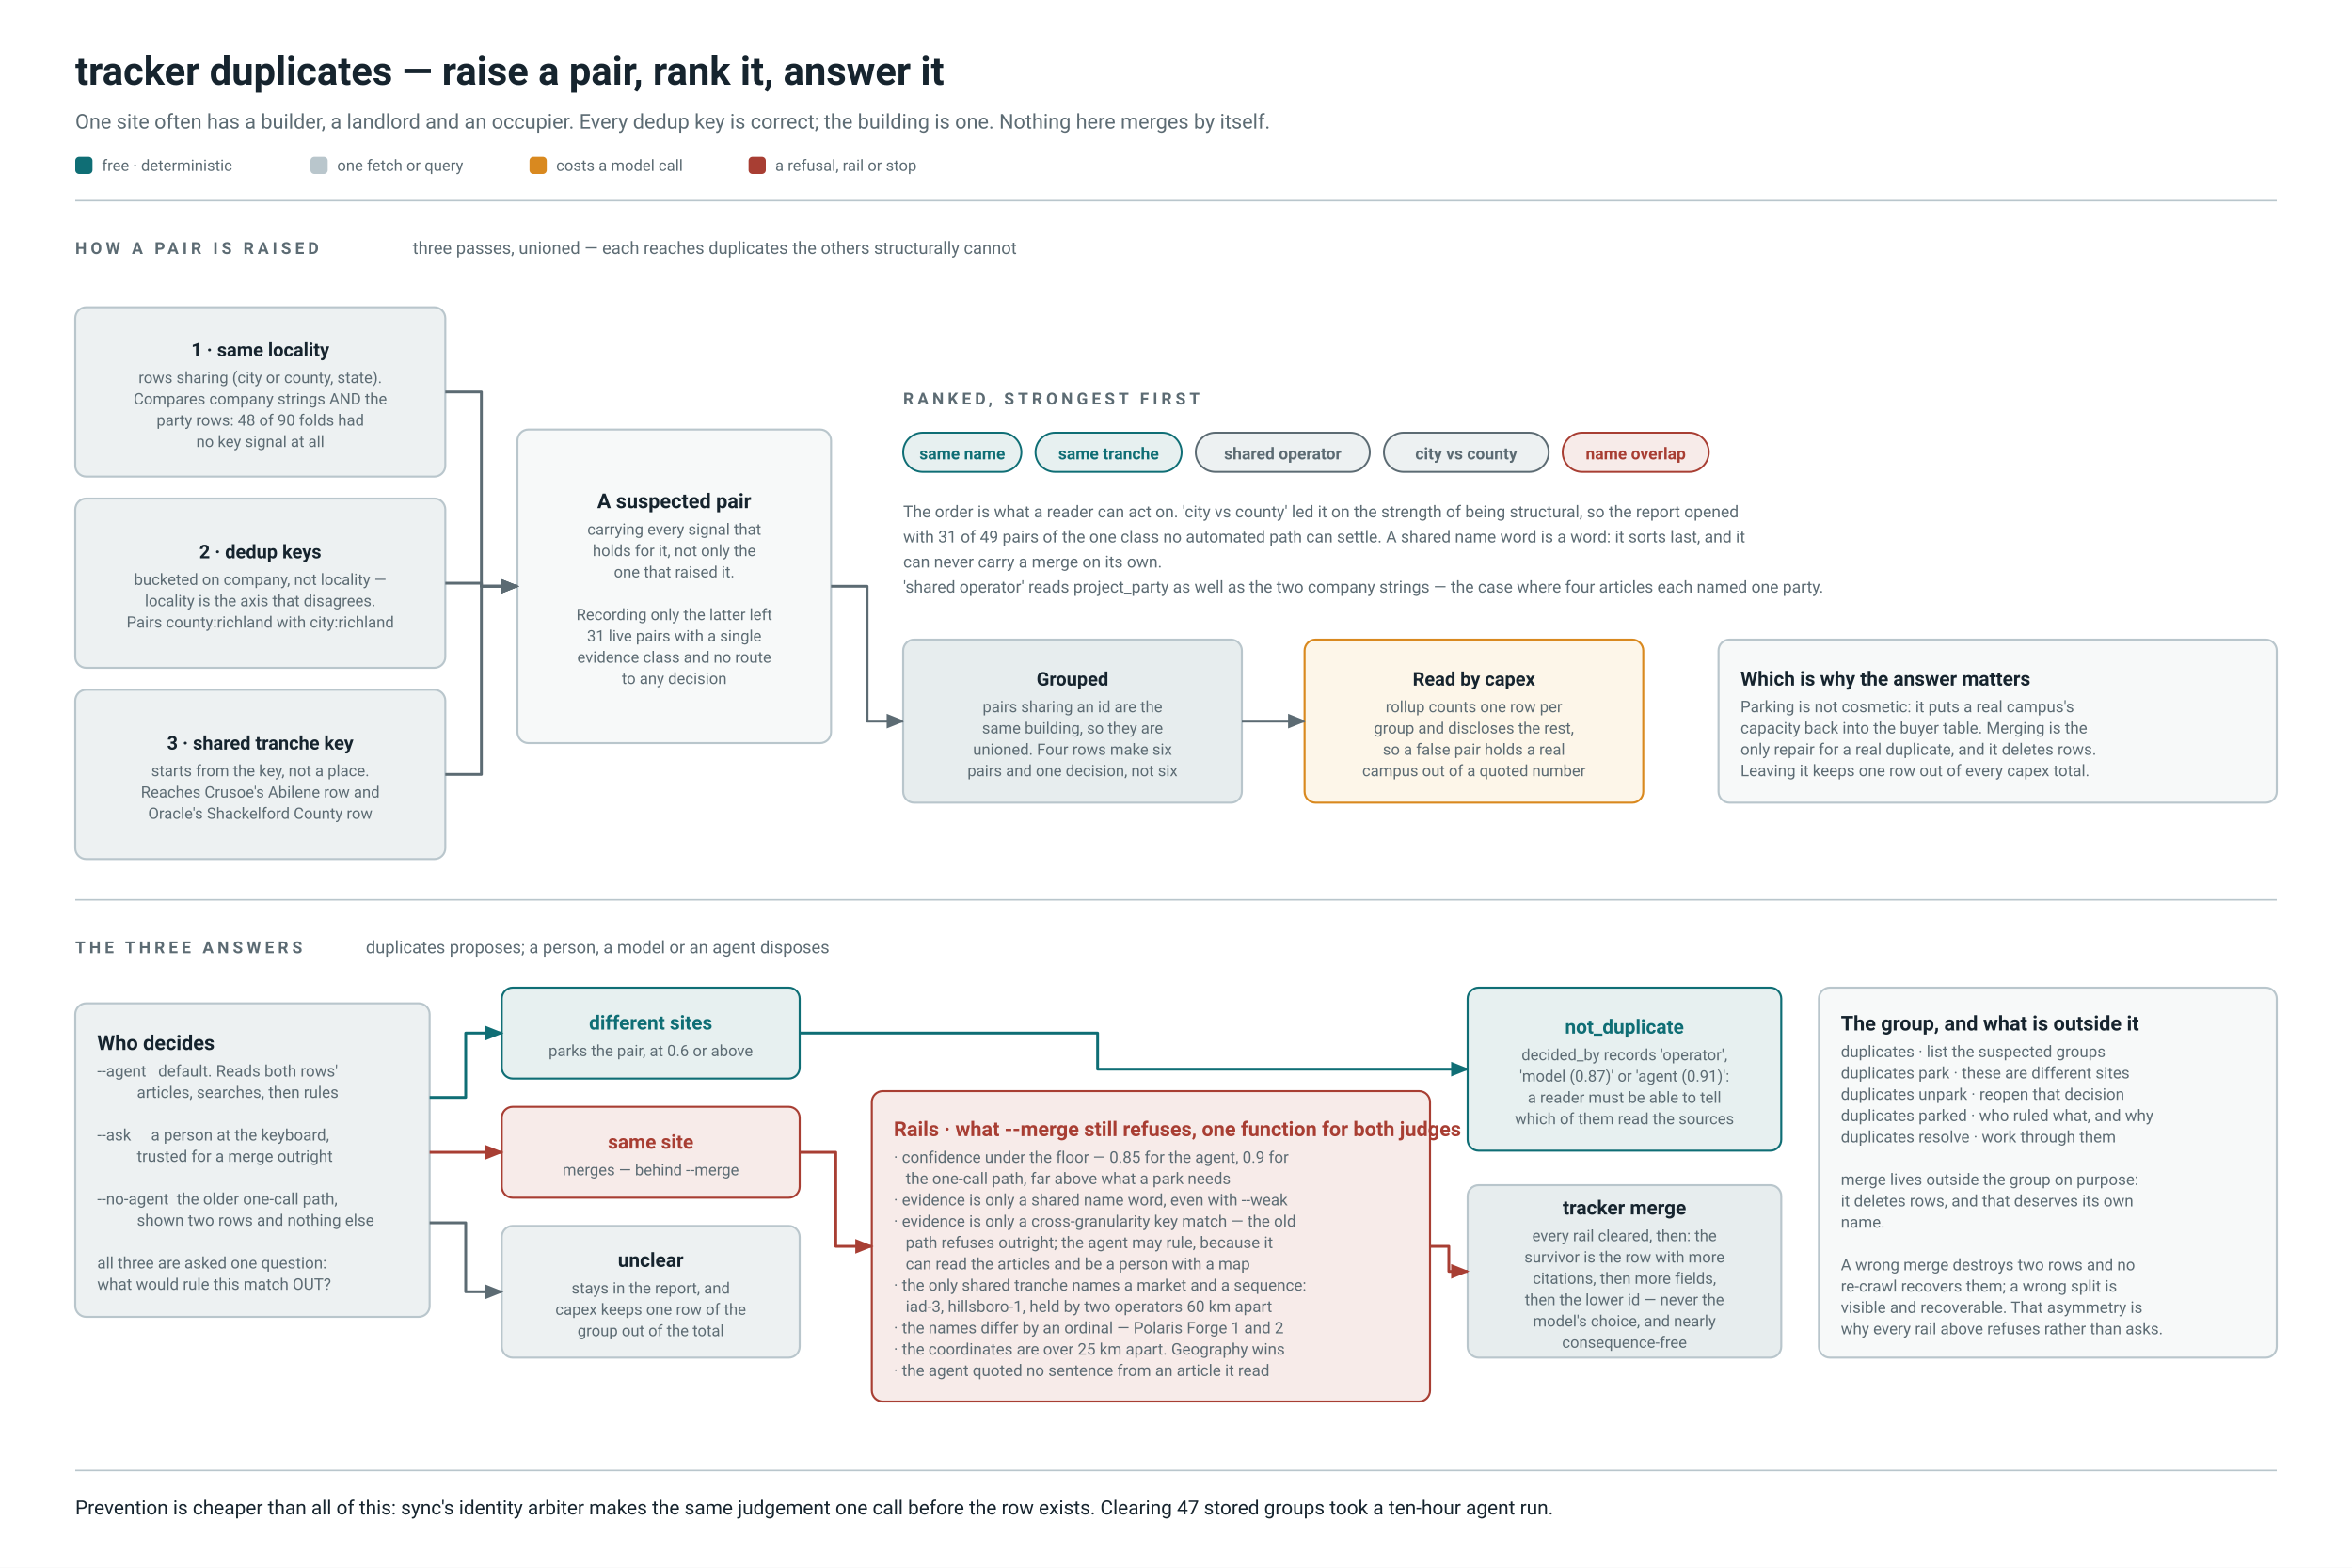
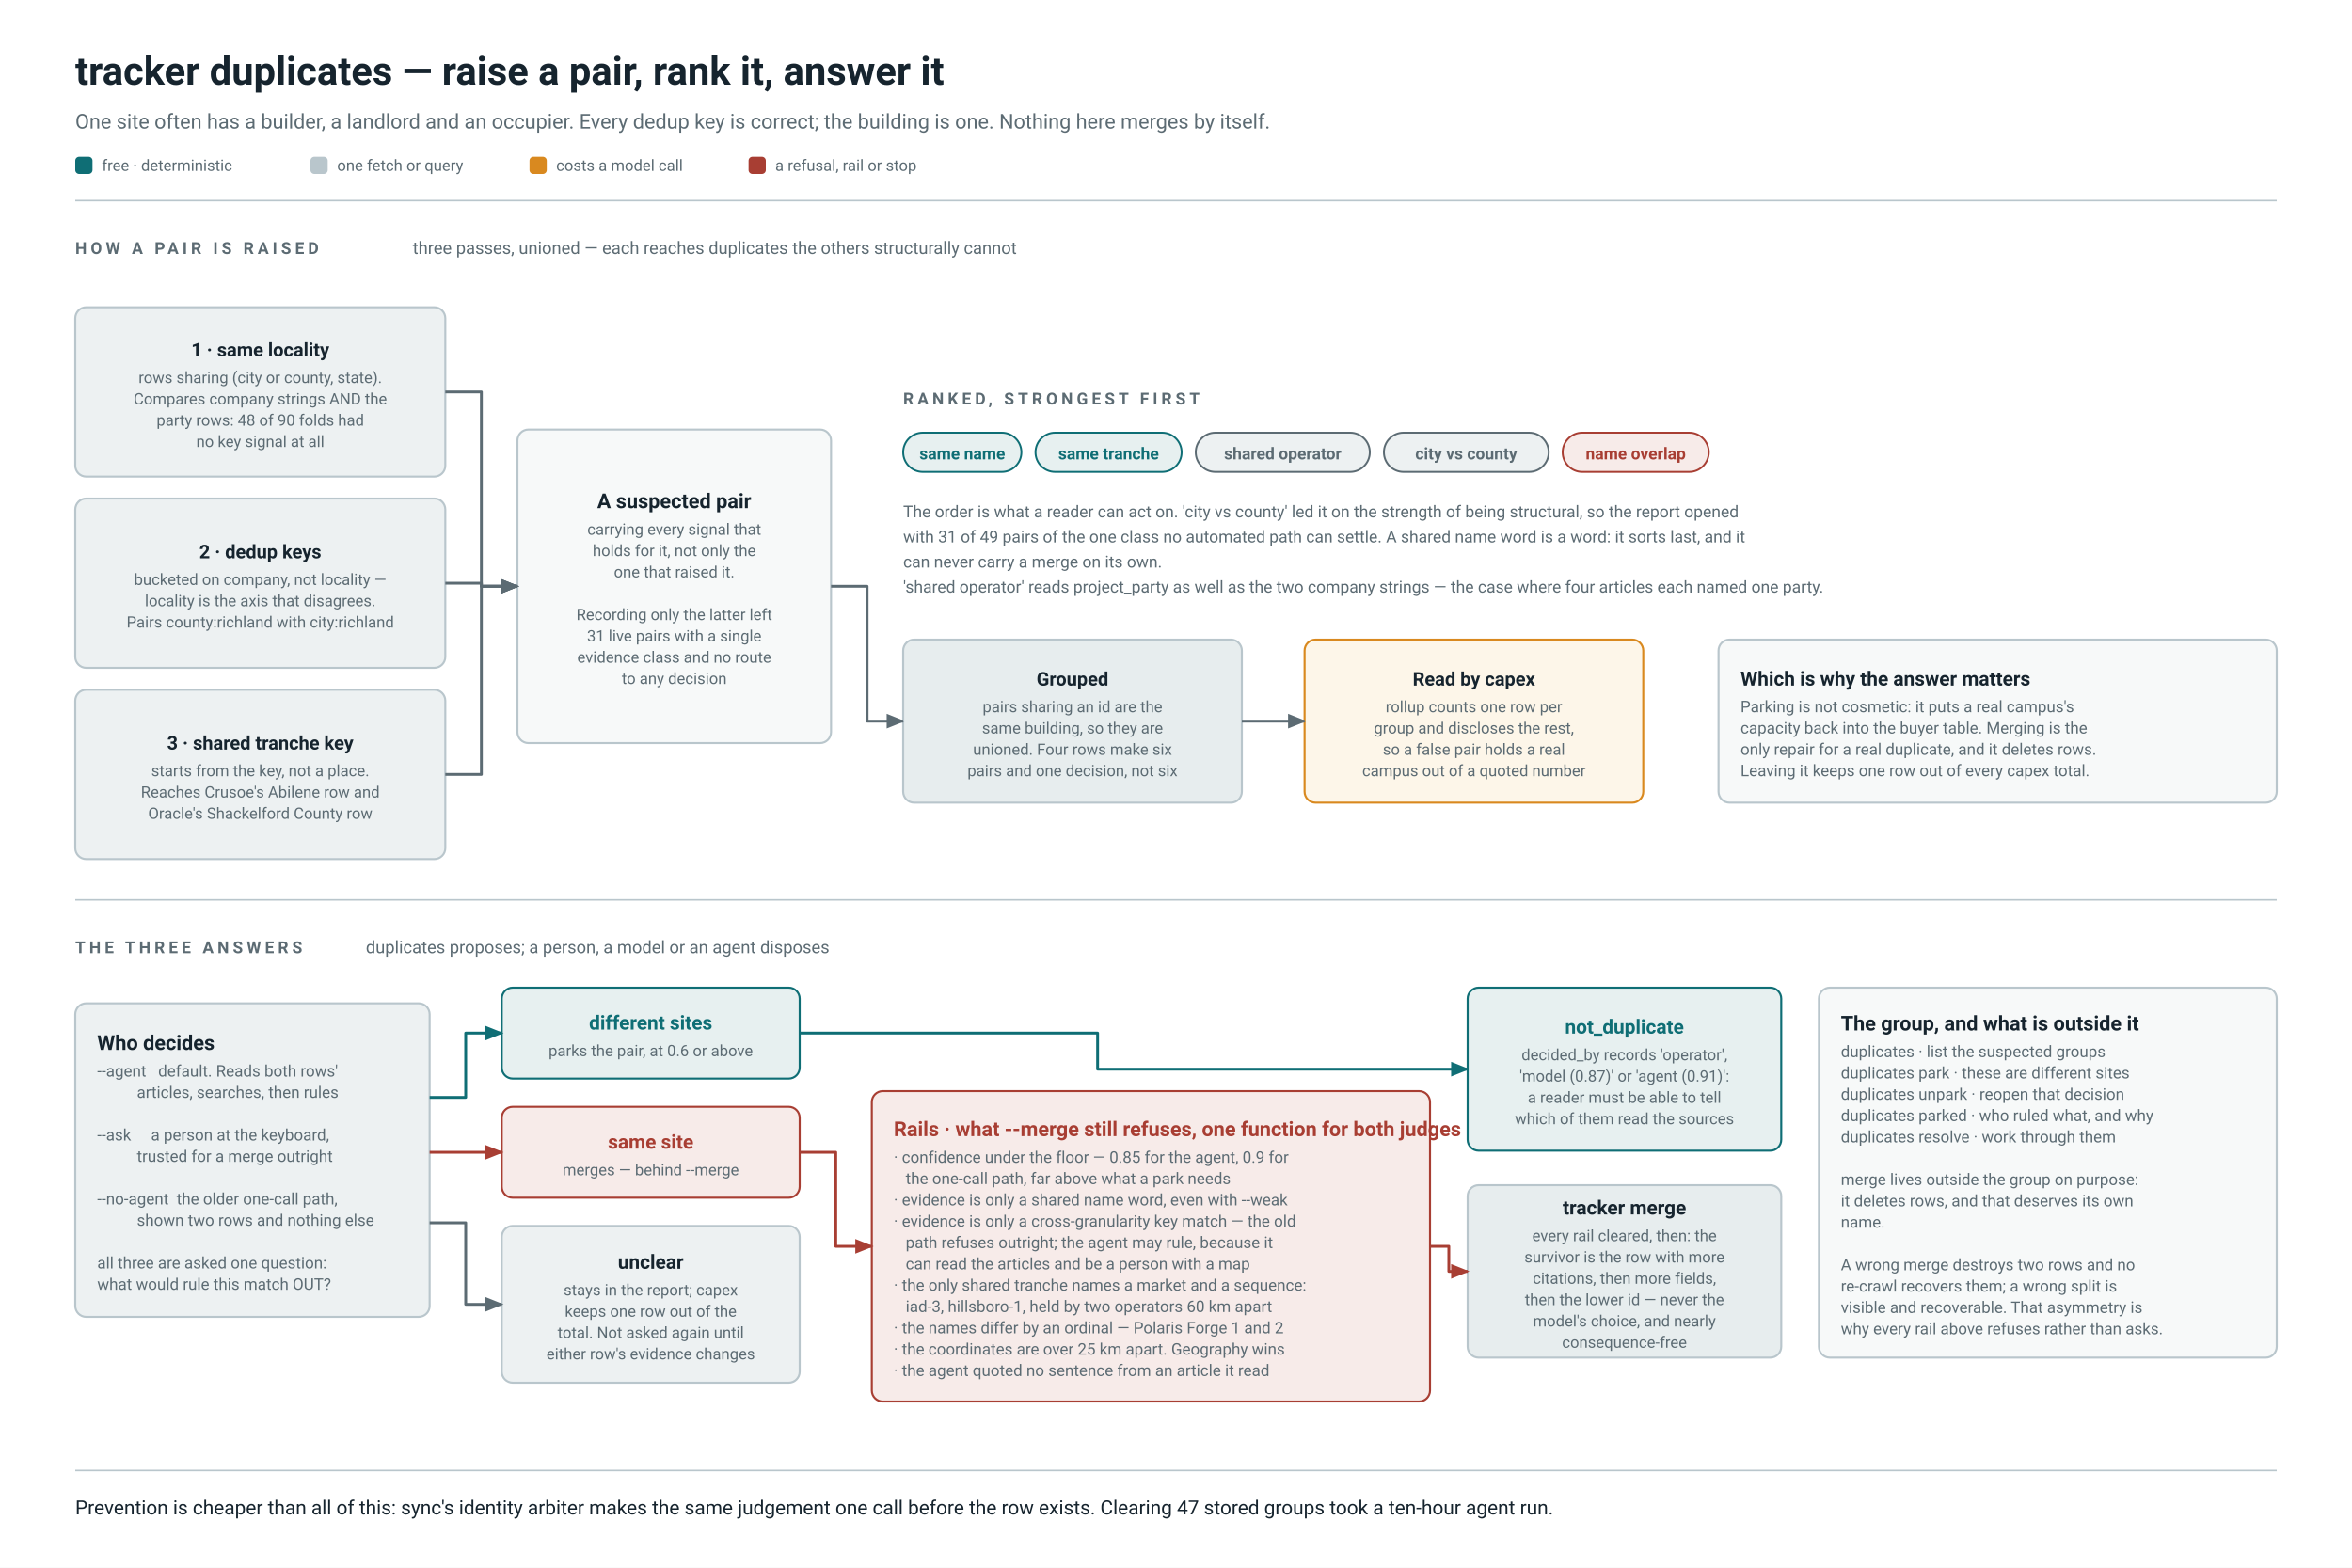
<svg xmlns="http://www.w3.org/2000/svg" width="1500" height="1000" viewBox="0 0 1500 1000" font-family="system-ui,-apple-system,'Segoe UI',Roboto,'Helvetica Neue','DejaVu Sans',Arial,sans-serif">
  <defs>
    <marker id="a0F6E75" viewBox="0 0 10 10" refX="9" refY="5" markerWidth="6.5" markerHeight="6.5" orient="auto-start-reverse">
      <path d="M 0 1 L 10 5 L 0 9 z" fill="#0F6E75" />
    </marker>
    <marker id="a5C6B73" viewBox="0 0 10 10" refX="9" refY="5" markerWidth="6.5" markerHeight="6.5" orient="auto-start-reverse">
      <path d="M 0 1 L 10 5 L 0 9 z" fill="#5C6B73" />
    </marker>
    <marker id="aA83E33" viewBox="0 0 10 10" refX="9" refY="5" markerWidth="6.5" markerHeight="6.5" orient="auto-start-reverse">
      <path d="M 0 1 L 10 5 L 0 9 z" fill="#A83E33" />
    </marker>
  </defs>
  <rect width="1500" height="1000" fill="#FFFFFF" />
  <g font-family="system-ui,-apple-system,'Segoe UI',Roboto,'Helvetica Neue','DejaVu Sans',Arial,sans-serif" xml:space="preserve">
    <text x="48.0" y="54.0" font-size="25" fill="#16242E" text-anchor="start" font-weight="700">tracker duplicates — raise a pair, rank it, answer it</text>
    <text x="48.0" y="82.0" font-size="13" fill="#5C6B73" text-anchor="start">One site often has a builder, a landlord and an occupier. Every dedup key is correct; the building is one. Nothing here merges by itself.</text>
    <rect x="48.0" y="100.0" width="11" height="11" rx="2.5" fill="#0F6E75" />
    <text x="65.0" y="109.0" font-size="10" fill="#5C6B73" text-anchor="start">free · deterministic</text>
    <rect x="198.0" y="100.0" width="11" height="11" rx="2.5" fill="#B9C6CC" />
    <text x="215.0" y="109.0" font-size="10" fill="#5C6B73" text-anchor="start">one fetch or query</text>
    <rect x="337.7" y="100.0" width="11" height="11" rx="2.5" fill="#D9891F" />
    <text x="354.7" y="109.0" font-size="10" fill="#5C6B73" text-anchor="start">costs a model call</text>
    <rect x="477.4" y="100.0" width="11" height="11" rx="2.5" fill="#A83E33" />
    <text x="494.4" y="109.0" font-size="10" fill="#5C6B73" text-anchor="start">a refusal, rail or stop</text>
    <line x1="48" y1="128" x2="1452" y2="128" stroke="#B9C6CC" stroke-width="1" />
    <text x="48.0" y="162.0" font-size="10.5" fill="#5C6B73" text-anchor="start" font-weight="700" letter-spacing="2.4">HOW A PAIR IS RAISED</text>
    <text x="263.2" y="162.0" font-size="11" fill="#5C6B73" text-anchor="start">three passes, unioned — each reaches duplicates the others structurally cannot</text>
    <rect x="48.0" y="196.0" width="236.0" height="108.0" rx="7" fill="#EDF1F2" stroke="#B9C6CC" stroke-width="1.3" />
    <text x="166.0" y="227.3" font-size="12" fill="#16242E" text-anchor="middle" font-weight="700">1 · same locality</text>
    <text x="166.0" y="244.3" font-size="10" fill="#5C6B73" text-anchor="middle">rows sharing (city or county, state).</text>
    <text x="166.0" y="257.9" font-size="10" fill="#5C6B73" text-anchor="middle">Compares company strings AND the</text>
    <text x="166.0" y="271.5" font-size="10" fill="#5C6B73" text-anchor="middle">party rows: 48 of 90 folds had</text>
    <text x="166.0" y="285.1" font-size="10" fill="#5C6B73" text-anchor="middle">no key signal at all</text>
    <rect x="48.0" y="318.0" width="236.0" height="108.0" rx="7" fill="#EDF1F2" stroke="#B9C6CC" stroke-width="1.3" />
    <text x="166.0" y="356.1" font-size="12" fill="#16242E" text-anchor="middle" font-weight="700">2 · dedup keys</text>
    <text x="166.0" y="373.1" font-size="10" fill="#5C6B73" text-anchor="middle">bucketed on company, not locality —</text>
    <text x="166.0" y="386.7" font-size="10" fill="#5C6B73" text-anchor="middle">locality is the axis that disagrees.</text>
    <text x="166.0" y="400.3" font-size="10" fill="#5C6B73" text-anchor="middle">Pairs county:richland with city:richland</text>
    <rect x="48.0" y="440.0" width="236.0" height="108.0" rx="7" fill="#EDF1F2" stroke="#B9C6CC" stroke-width="1.3" />
    <text x="166.0" y="478.1" font-size="12" fill="#16242E" text-anchor="middle" font-weight="700">3 · shared tranche key</text>
    <text x="166.0" y="495.1" font-size="10" fill="#5C6B73" text-anchor="middle">starts from the key, not a place.</text>
    <text x="166.0" y="508.7" font-size="10" fill="#5C6B73" text-anchor="middle">Reaches Crusoe's Abilene row and</text>
    <text x="166.0" y="522.3" font-size="10" fill="#5C6B73" text-anchor="middle">Oracle's Shackelford County row</text>
    <rect x="330.0" y="274.0" width="200.0" height="200.0" rx="7" fill="#F7F9F9" stroke="#B9C6CC" stroke-width="1.3" />
    <text x="430.0" y="324.1" font-size="13" fill="#16242E" text-anchor="middle" font-weight="700">A suspected pair</text>
    <text x="430.0" y="341.1" font-size="10" fill="#5C6B73" text-anchor="middle">carrying every signal that</text>
    <text x="430.0" y="354.7" font-size="10" fill="#5C6B73" text-anchor="middle">holds for it, not only the</text>
    <text x="430.0" y="368.3" font-size="10" fill="#5C6B73" text-anchor="middle">one that raised it.</text>
    <text x="430.0" y="381.9" font-size="10" fill="#5C6B73" text-anchor="middle" />
    <text x="430.0" y="395.5" font-size="10" fill="#5C6B73" text-anchor="middle">Recording only the latter left</text>
    <text x="430.0" y="409.1" font-size="10" fill="#5C6B73" text-anchor="middle">31 live pairs with a single</text>
    <text x="430.0" y="422.7" font-size="10" fill="#5C6B73" text-anchor="middle">evidence class and no route</text>
    <text x="430.0" y="436.3" font-size="10" fill="#5C6B73" text-anchor="middle">to any decision</text>
    <polyline points="284.0,250.0 307.0,250.0 307.0,374.0 330.0,374.0" fill="none" stroke="#5C6B73" stroke-width="1.8" stroke-linejoin="round" marker-end="url(#a5C6B73)" />
    <polyline points="284.0,372.0 307.0,372.0 307.0,374.0 330.0,374.0" fill="none" stroke="#5C6B73" stroke-width="1.8" stroke-linejoin="round" marker-end="url(#a5C6B73)" />
    <polyline points="284.0,494.0 307.0,494.0 307.0,374.0 330.0,374.0" fill="none" stroke="#5C6B73" stroke-width="1.8" stroke-linejoin="round" marker-end="url(#a5C6B73)" />
    <text x="576.0" y="258.0" font-size="10.5" fill="#5C6B73" text-anchor="start" font-weight="700" letter-spacing="2.4">RANKED, STRONGEST FIRST</text>
    <rect x="576.0" y="276.0" width="75.4" height="25" rx="12.5" fill="#E7F0F0" stroke="#0F6E75" stroke-width="1.2" />
    <text x="613.7" y="293.0" font-size="10.5" fill="#0F6E75" text-anchor="middle" font-weight="700">same name</text>
    <rect x="660.4" y="276.0" width="93.2" height="25" rx="12.5" fill="#E7F0F0" stroke="#0F6E75" stroke-width="1.2" />
    <text x="707.0" y="293.0" font-size="10.5" fill="#0F6E75" text-anchor="middle" font-weight="700">same tranche</text>
    <rect x="762.6" y="276.0" width="111.0" height="25" rx="12.5" fill="#EDF1F2" stroke="#5C6B73" stroke-width="1.2" />
    <text x="818.1" y="293.0" font-size="10.5" fill="#5C6B73" text-anchor="middle" font-weight="700">shared operator</text>
    <rect x="882.6" y="276.0" width="105.1" height="25" rx="12.5" fill="#EDF1F2" stroke="#5C6B73" stroke-width="1.2" />
    <text x="935.1" y="293.0" font-size="10.5" fill="#5C6B73" text-anchor="middle" font-weight="700">city vs county</text>
    <rect x="996.6" y="276.0" width="93.2" height="25" rx="12.5" fill="#F7EBE9" stroke="#A83E33" stroke-width="1.2" />
    <text x="1043.2" y="293.0" font-size="10.5" fill="#A83E33" text-anchor="middle" font-weight="700">name overlap</text>
    <text x="576.0" y="330.0" font-size="10.5" fill="#5C6B73" text-anchor="start">The order is what a reader can act on. 'city vs county' led it on the strength of being structural, so the report opened</text>
    <text x="576.0" y="346.0" font-size="10.5" fill="#5C6B73" text-anchor="start">with 31 of 49 pairs of the one class no automated path can settle. A shared name word is a word: it sorts last, and it</text>
    <text x="576.0" y="362.0" font-size="10.5" fill="#5C6B73" text-anchor="start">can never carry a merge on its own.</text>
    <text x="576.0" y="378.0" font-size="10.5" fill="#5C6B73" text-anchor="start">'shared operator' reads project_party as well as the two company strings — the case where four articles each named one party.</text>
    <rect x="576.0" y="408.0" width="216.0" height="104.0" rx="7" fill="#E7EDEE" stroke="#B9C6CC" stroke-width="1.3" />
    <text x="684.0" y="437.3" font-size="12" fill="#16242E" text-anchor="middle" font-weight="700">Grouped</text>
    <text x="684.0" y="454.3" font-size="10" fill="#5C6B73" text-anchor="middle">pairs sharing an id are the</text>
    <text x="684.0" y="467.9" font-size="10" fill="#5C6B73" text-anchor="middle">same building, so they are</text>
    <text x="684.0" y="481.5" font-size="10" fill="#5C6B73" text-anchor="middle">unioned. Four rows make six</text>
    <text x="684.0" y="495.1" font-size="10" fill="#5C6B73" text-anchor="middle">pairs and one decision, not six</text>
    <polyline points="530.0,374.0 553.0,374.0 553.0,460.0 576.0,460.0" fill="none" stroke="#5C6B73" stroke-width="1.8" stroke-linejoin="round" marker-end="url(#a5C6B73)" />
    <rect x="832.0" y="408.0" width="216.0" height="104.0" rx="7" fill="#FDF6E9" stroke="#D9891F" stroke-width="1.3" />
    <text x="940.0" y="437.3" font-size="12" fill="#16242E" text-anchor="middle" font-weight="700">Read by capex</text>
    <text x="940.0" y="454.3" font-size="10" fill="#5C6B73" text-anchor="middle">rollup counts one row per</text>
    <text x="940.0" y="467.9" font-size="10" fill="#5C6B73" text-anchor="middle">group and discloses the rest,</text>
    <text x="940.0" y="481.5" font-size="10" fill="#5C6B73" text-anchor="middle">so a false pair holds a real</text>
    <text x="940.0" y="495.1" font-size="10" fill="#5C6B73" text-anchor="middle">campus out of a quoted number</text>
    <polyline points="792.0,460.0 832.0,460.0" fill="none" stroke="#5C6B73" stroke-width="1.8" stroke-linejoin="round" marker-end="url(#a5C6B73)" />
    <rect x="1096.0" y="408.0" width="356.0" height="104.0" rx="7" fill="#F7F9F9" stroke="#B9C6CC" stroke-width="1.3" />
    <text x="1110.0" y="437.3" font-size="12.5" fill="#16242E" text-anchor="left" font-weight="700">Which is why the answer matters</text>
    <text x="1110.0" y="454.3" font-size="10.2" fill="#5C6B73" text-anchor="left">Parking is not cosmetic: it puts a real campus's</text>
    <text x="1110.0" y="467.9" font-size="10.2" fill="#5C6B73" text-anchor="left">capacity back into the buyer table. Merging is the</text>
    <text x="1110.0" y="481.5" font-size="10.2" fill="#5C6B73" text-anchor="left">only repair for a real duplicate, and it deletes rows.</text>
    <text x="1110.0" y="495.1" font-size="10.2" fill="#5C6B73" text-anchor="left">Leaving it keeps one row out of every capex total.</text>
    <line x1="48" y1="574" x2="1452" y2="574" stroke="#B9C6CC" stroke-width="1" />
    <text x="48.0" y="608.0" font-size="10.5" fill="#5C6B73" text-anchor="start" font-weight="700" letter-spacing="2.4">THE THREE ANSWERS</text>
    <text x="233.3" y="608.0" font-size="11" fill="#5C6B73" text-anchor="start">duplicates proposes; a person, a model or an agent disposes</text>
    <rect x="48.0" y="640.0" width="226.0" height="200.0" rx="7" fill="#EDF1F2" stroke="#B9C6CC" stroke-width="1.3" />
    <text x="62.0" y="669.7" font-size="13" fill="#16242E" text-anchor="left" font-weight="700">Who decides</text>
    <text x="62.0" y="686.7" font-size="10.2" fill="#5C6B73" text-anchor="left">--agent   default. Reads both rows'</text>
    <text x="62.0" y="700.3" font-size="10.2" fill="#5C6B73" text-anchor="left">          articles, searches, then rules</text>
    <text x="62.0" y="713.9" font-size="10.2" fill="#5C6B73" text-anchor="left" />
    <text x="62.0" y="727.5" font-size="10.2" fill="#5C6B73" text-anchor="left">--ask     a person at the keyboard,</text>
    <text x="62.0" y="741.1" font-size="10.2" fill="#5C6B73" text-anchor="left">          trusted for a merge outright</text>
    <text x="62.0" y="754.7" font-size="10.2" fill="#5C6B73" text-anchor="left" />
    <text x="62.0" y="768.3" font-size="10.2" fill="#5C6B73" text-anchor="left">--no-agent  the older one-call path,</text>
    <text x="62.0" y="781.9" font-size="10.2" fill="#5C6B73" text-anchor="left">          shown two rows and nothing else</text>
    <text x="62.0" y="795.5" font-size="10.2" fill="#5C6B73" text-anchor="left" />
    <text x="62.0" y="809.1" font-size="10.2" fill="#5C6B73" text-anchor="left">all three are asked one question:</text>
    <text x="62.0" y="822.7" font-size="10.2" fill="#5C6B73" text-anchor="left">what would rule this match OUT?</text>
    <rect x="320.0" y="630.0" width="190.0" height="58.0" rx="7" fill="#E7F0F0" stroke="#0F6E75" stroke-width="1.3" />
    <text x="415.0" y="656.7" font-size="12.5" fill="#0F6E75" text-anchor="middle" font-weight="700">different sites</text>
    <text x="415.0" y="673.7" font-size="10" fill="#5C6B73" text-anchor="middle">parks the pair, at 0.6 or above</text>
    <rect x="320.0" y="706.0" width="190.0" height="58.0" rx="7" fill="#F7EBE9" stroke="#A83E33" stroke-width="1.3" />
    <text x="415.0" y="732.7" font-size="12.5" fill="#A83E33" text-anchor="middle" font-weight="700">same site</text>
    <text x="415.0" y="749.7" font-size="10" fill="#5C6B73" text-anchor="middle">merges — behind --merge</text>
-     <rect x="320.0" y="782.0" width="190.0" height="84.0" rx="7" fill="#EDF1F2" stroke="#B9C6CC" stroke-width="1.3" />
-     <text x="415.0" y="808.1" font-size="12.5" fill="#16242E" text-anchor="middle" font-weight="700">unclear</text>
-     <text x="415.0" y="825.1" font-size="10" fill="#5C6B73" text-anchor="middle">stays in the report, and</text>
-     <text x="415.0" y="838.7" font-size="10" fill="#5C6B73" text-anchor="middle">capex keeps one row of the</text>
-     <text x="415.0" y="852.3" font-size="10" fill="#5C6B73" text-anchor="middle">group out of the total</text>
+     <rect x="320.0" y="782.0" width="190.0" height="100.0" rx="7" fill="#EDF1F2" stroke="#B9C6CC" stroke-width="1.3" />
+     <text x="415.0" y="809.3" font-size="12.5" fill="#16242E" text-anchor="middle" font-weight="700">unclear</text>
+     <text x="415.0" y="826.3" font-size="10" fill="#5C6B73" text-anchor="middle">stays in the report; capex</text>
+     <text x="415.0" y="839.9" font-size="10" fill="#5C6B73" text-anchor="middle">keeps one row out of the</text>
+     <text x="415.0" y="853.5" font-size="10" fill="#5C6B73" text-anchor="middle">total. Not asked again until</text>
+     <text x="415.0" y="867.1" font-size="10" fill="#5C6B73" text-anchor="middle">either row's evidence changes</text>
    <polyline points="274.0,700.0 297.0,700.0 297.0,659.0 320.0,659.0" fill="none" stroke="#0F6E75" stroke-width="1.8" stroke-linejoin="round" marker-end="url(#a0F6E75)" />
    <polyline points="274.0,735.0 320.0,735.0" fill="none" stroke="#A83E33" stroke-width="1.8" stroke-linejoin="round" marker-end="url(#aA83E33)" />
-     <polyline points="274.0,780.0 297.0,780.0 297.0,824.0 320.0,824.0" fill="none" stroke="#5C6B73" stroke-width="1.8" stroke-linejoin="round" marker-end="url(#a5C6B73)" />
+     <polyline points="274.0,780.0 297.0,780.0 297.0,832.0 320.0,832.0" fill="none" stroke="#5C6B73" stroke-width="1.8" stroke-linejoin="round" marker-end="url(#a5C6B73)" />
    <rect x="936.0" y="630.0" width="200.0" height="104.0" rx="7" fill="#E7F0F0" stroke="#0F6E75" stroke-width="1.3" />
    <text x="1036.0" y="659.3" font-size="12.5" fill="#0F6E75" text-anchor="middle" font-weight="700">not_duplicate</text>
    <text x="1036.0" y="676.3" font-size="10" fill="#5C6B73" text-anchor="middle">decided_by records 'operator',</text>
    <text x="1036.0" y="689.9" font-size="10" fill="#5C6B73" text-anchor="middle">'model (0.87)' or 'agent (0.91)':</text>
    <text x="1036.0" y="703.5" font-size="10" fill="#5C6B73" text-anchor="middle">a reader must be able to tell</text>
    <text x="1036.0" y="717.1" font-size="10" fill="#5C6B73" text-anchor="middle">which of them read the sources</text>
    <polyline points="510.0,659.0 700.0,659.0 700.0,682.0 936.0,682.0" fill="none" stroke="#0F6E75" stroke-width="1.8" stroke-linejoin="round" marker-end="url(#a0F6E75)" />
    <rect x="556.0" y="696.0" width="356.0" height="198.0" rx="7" fill="#F7EBE9" stroke="#A83E33" stroke-width="1.3" />
    <text x="570.0" y="724.7" font-size="13" fill="#A83E33" text-anchor="left" font-weight="700">Rails · what --merge still refuses, one function for both judges</text>
    <text x="570.0" y="741.7" font-size="10.2" fill="#5C6B73" text-anchor="left">· confidence under the floor — 0.85 for the agent, 0.9 for</text>
    <text x="570.0" y="755.3" font-size="10.2" fill="#5C6B73" text-anchor="left">   the one-call path, far above what a park needs</text>
    <text x="570.0" y="768.9" font-size="10.2" fill="#5C6B73" text-anchor="left">· evidence is only a shared name word, even with --weak</text>
    <text x="570.0" y="782.5" font-size="10.2" fill="#5C6B73" text-anchor="left">· evidence is only a cross-granularity key match — the old</text>
    <text x="570.0" y="796.1" font-size="10.2" fill="#5C6B73" text-anchor="left">   path refuses outright; the agent may rule, because it</text>
    <text x="570.0" y="809.7" font-size="10.2" fill="#5C6B73" text-anchor="left">   can read the articles and be a person with a map</text>
    <text x="570.0" y="823.3" font-size="10.2" fill="#5C6B73" text-anchor="left">· the only shared tranche names a market and a sequence:</text>
    <text x="570.0" y="836.9" font-size="10.2" fill="#5C6B73" text-anchor="left">   iad-3, hillsboro-1, held by two operators 60 km apart</text>
    <text x="570.0" y="850.5" font-size="10.2" fill="#5C6B73" text-anchor="left">· the names differ by an ordinal — Polaris Forge 1 and 2</text>
    <text x="570.0" y="864.1" font-size="10.2" fill="#5C6B73" text-anchor="left">· the coordinates are over 25 km apart. Geography wins</text>
    <text x="570.0" y="877.7" font-size="10.2" fill="#5C6B73" text-anchor="left">· the agent quoted no sentence from an article it read</text>
    <polyline points="510.0,735.0 533.0,735.0 533.0,795.0 556.0,795.0" fill="none" stroke="#A83E33" stroke-width="1.8" stroke-linejoin="round" marker-end="url(#aA83E33)" />
    <rect x="936.0" y="756.0" width="200.0" height="110.0" rx="7" fill="#E7EDEE" stroke="#B9C6CC" stroke-width="1.3" />
    <text x="1036.0" y="774.7" font-size="12.5" fill="#16242E" text-anchor="middle" font-weight="700">tracker merge</text>
    <text x="1036.0" y="791.7" font-size="10" fill="#5C6B73" text-anchor="middle">every rail cleared, then: the</text>
    <text x="1036.0" y="805.3" font-size="10" fill="#5C6B73" text-anchor="middle">survivor is the row with more</text>
    <text x="1036.0" y="818.9" font-size="10" fill="#5C6B73" text-anchor="middle">citations, then more fields,</text>
    <text x="1036.0" y="832.5" font-size="10" fill="#5C6B73" text-anchor="middle">then the lower id — never the</text>
    <text x="1036.0" y="846.1" font-size="10" fill="#5C6B73" text-anchor="middle">model's choice, and nearly</text>
    <text x="1036.0" y="859.7" font-size="10" fill="#5C6B73" text-anchor="middle">consequence-free</text>
    <polyline points="912.0,795.0 924.0,795.0 924.0,811.0 936.0,811.0" fill="none" stroke="#A83E33" stroke-width="1.8" stroke-linejoin="round" marker-end="url(#aA83E33)" />
    <rect x="1160.0" y="630.0" width="292.0" height="236.0" rx="7" fill="#F7F9F9" stroke="#B9C6CC" stroke-width="1.3" />
    <text x="1174.0" y="657.3" font-size="13" fill="#16242E" text-anchor="left" font-weight="700">The group, and what is outside it</text>
    <text x="1174.0" y="674.3" font-size="10.2" fill="#5C6B73" text-anchor="left">duplicates · list the suspected groups</text>
    <text x="1174.0" y="687.9" font-size="10.2" fill="#5C6B73" text-anchor="left">duplicates park · these are different sites</text>
    <text x="1174.0" y="701.5" font-size="10.2" fill="#5C6B73" text-anchor="left">duplicates unpark · reopen that decision</text>
    <text x="1174.0" y="715.1" font-size="10.2" fill="#5C6B73" text-anchor="left">duplicates parked · who ruled what, and why</text>
    <text x="1174.0" y="728.7" font-size="10.2" fill="#5C6B73" text-anchor="left">duplicates resolve · work through them</text>
    <text x="1174.0" y="742.3" font-size="10.2" fill="#5C6B73" text-anchor="left" />
    <text x="1174.0" y="755.9" font-size="10.2" fill="#5C6B73" text-anchor="left">merge lives outside the group on purpose:</text>
    <text x="1174.0" y="769.5" font-size="10.2" fill="#5C6B73" text-anchor="left">it deletes rows, and that deserves its own</text>
    <text x="1174.0" y="783.1" font-size="10.2" fill="#5C6B73" text-anchor="left">name.</text>
    <text x="1174.0" y="796.7" font-size="10.2" fill="#5C6B73" text-anchor="left" />
    <text x="1174.0" y="810.3" font-size="10.2" fill="#5C6B73" text-anchor="left">A wrong merge destroys two rows and no</text>
    <text x="1174.0" y="823.9" font-size="10.2" fill="#5C6B73" text-anchor="left">re-crawl recovers them; a wrong split is</text>
    <text x="1174.0" y="837.5" font-size="10.2" fill="#5C6B73" text-anchor="left">visible and recoverable. That asymmetry is</text>
    <text x="1174.0" y="851.1" font-size="10.2" fill="#5C6B73" text-anchor="left">why every rail above refuses rather than asks.</text>
    <line x1="48" y1="938" x2="1452" y2="938" stroke="#B9C6CC" stroke-width="1" />
    <text x="48.0" y="966.0" font-size="12.5" fill="#16242E" text-anchor="start">Prevention is cheaper than all of this: sync's identity arbiter makes the same judgement one call before the row exists. Clearing 47 stored groups took a ten-hour agent run.</text>
  </g>
</svg>
